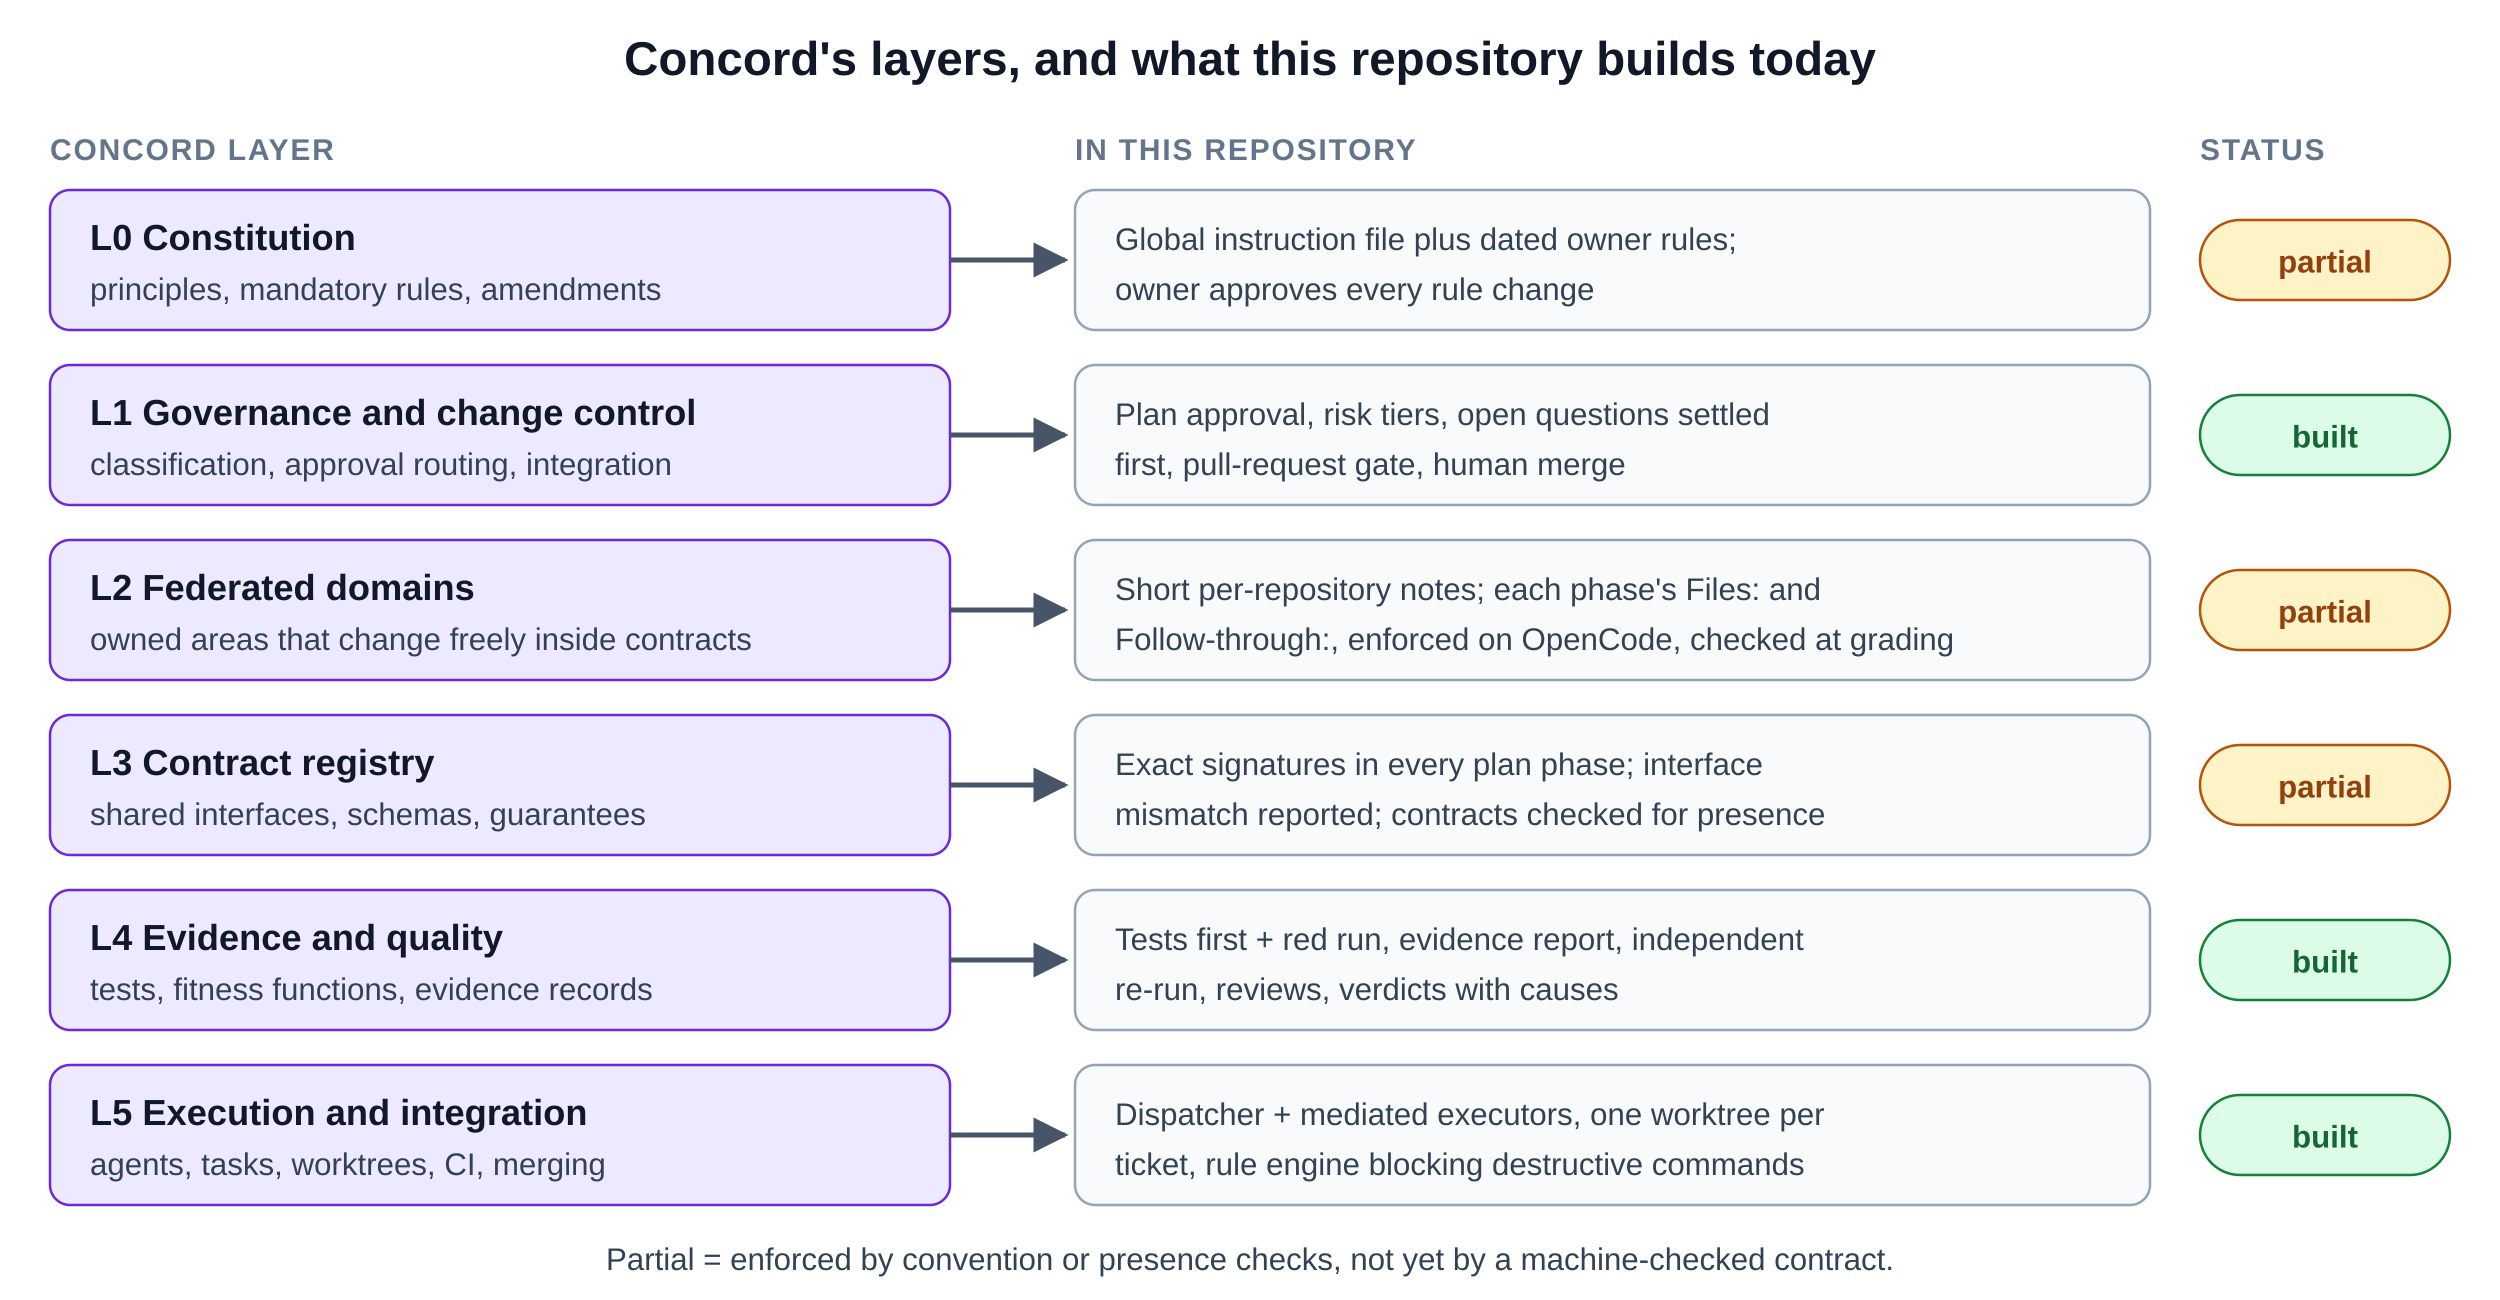
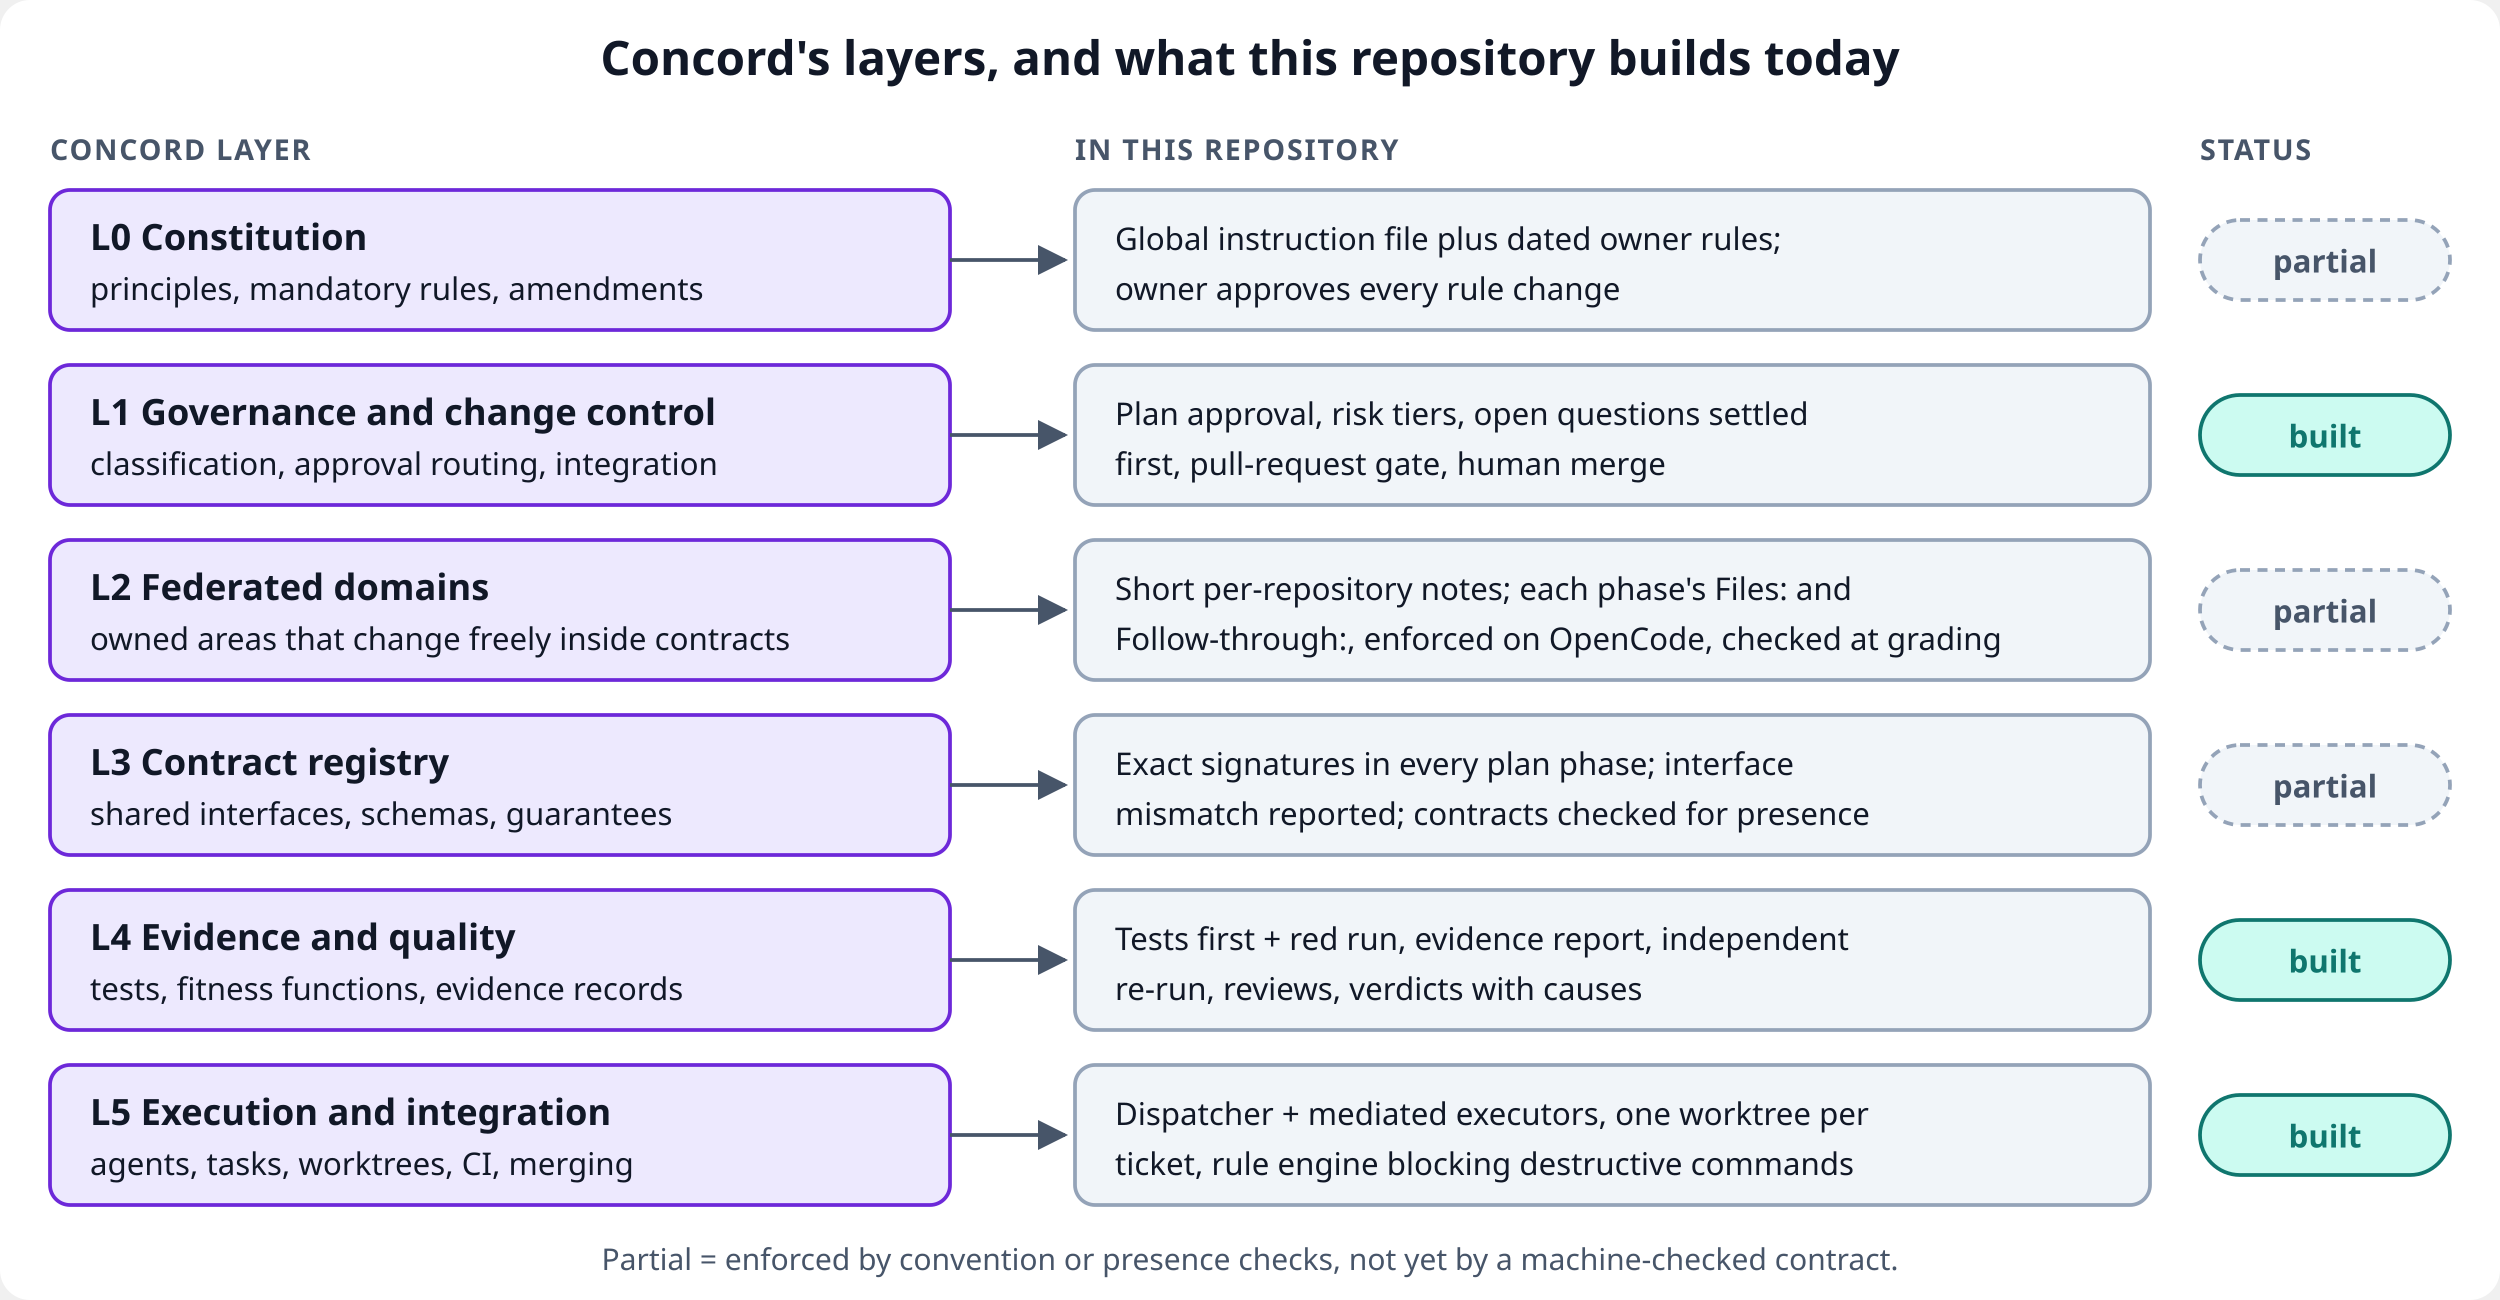
<svg xmlns="http://www.w3.org/2000/svg" viewBox="0 0 1000 520" width="1000" height="520">
  <defs>
-     <marker id="a" viewBox="0 0 10 10" refX="9" refY="5" markerWidth="7" markerHeight="7" orient="auto-start-reverse">
+     <marker id="ah" viewBox="0 0 10 10" refX="9" refY="5" markerWidth="8" markerHeight="8" orient="auto-start-reverse">
      <path d="M0,0 L10,5 L0,10 z" fill="#475569" />
    </marker>
-     <style>text{font-family:-apple-system,"Helvetica Neue",Arial,sans-serif;fill:#111827}.t{font-size:14.5px;font-weight:700}.s{font-size:12.5px;fill:#334155}.h{font-size:12px;font-weight:700;fill:#64748b;letter-spacing:.06em}</style>
+     <style>text{font-family:-apple-system,BlinkMacSystemFont,"Segoe UI","Noto Sans",Helvetica,Arial,sans-serif;fill:#111827}.title{font-size:19px;font-weight:700}.t{font-size:14.5px;font-weight:700}.s{font-size:12.5px}.m{font-size:12px;fill:#475569}.q{font-size:11.5px}.h{font-size:11.5px;font-weight:700;fill:#475569;letter-spacing:.06em}.b{font-weight:600}.c{font-family:ui-monospace,SFMono-Regular,"SF Mono",Menlo,Consolas,"Liberation Mono",monospace}</style>
  </defs>
-   <rect width="1000" height="520" fill="#ffffff" />
-   <text x="500" y="30" text-anchor="middle" style="font-size:19px;font-weight:700">Concord's layers, and what this repository builds today</text>
+   <rect width="1000" height="520" rx="12" fill="#FFFFFF" />
+   <text x="500" y="30" text-anchor="middle" class="title">Concord's layers, and what this repository builds today</text>
  <text x="20" y="64" class="h">CONCORD LAYER</text>
  <text x="430" y="64" class="h">IN THIS REPOSITORY</text>
  <text x="880" y="64" class="h">STATUS</text>
-   <rect x="20" y="76" width="360" height="56" rx="8" fill="#ede9fe" stroke="#6d28d9" />
+   <rect x="20" y="76" width="360" height="56" rx="8" fill="#EDE9FE" stroke="#6D28D9" stroke-width="1.5" />
  <text x="36" y="100" class="t">L0 Constitution</text>
  <text x="36" y="120" class="s">principles, mandatory rules, amendments</text>
-   <rect x="430" y="76" width="430" height="56" rx="8" fill="#f8fafc" stroke="#94a3b8" />
+   <rect x="430" y="76" width="430" height="56" rx="8" fill="#F1F5F9" stroke="#94A3B8" stroke-width="1.5" />
  <text x="446" y="100" class="s">Global instruction file plus dated owner rules;</text>
  <text x="446" y="120" class="s">owner approves every rule change</text>
-   <rect x="880" y="88" width="100" height="32" rx="16" fill="#fef3c7" stroke="#b45309" />
-   <text x="930" y="109" text-anchor="middle" class="s" style="fill:#92400e;font-weight:700">partial</text>
-   <line x1="380" y1="104" x2="426" y2="104" stroke="#475569" stroke-width="2" marker-end="url(#a)" />
-   <rect x="20" y="146" width="360" height="56" rx="8" fill="#ede9fe" stroke="#6d28d9" />
+   <rect x="880" y="88" width="100" height="32" rx="16" fill="#F1F5F9" stroke="#94A3B8" stroke-width="1.5" stroke-dasharray="4 3" />
+   <text x="930" y="109" text-anchor="middle" class="s" style="fill:#475569;font-weight:700">partial</text>
+   <line x1="380" y1="104" x2="426" y2="104" stroke="#475569" stroke-width="1.5" marker-end="url(#ah)" />
+   <rect x="20" y="146" width="360" height="56" rx="8" fill="#EDE9FE" stroke="#6D28D9" stroke-width="1.5" />
  <text x="36" y="170" class="t">L1 Governance and change control</text>
  <text x="36" y="190" class="s">classification, approval routing, integration</text>
-   <rect x="430" y="146" width="430" height="56" rx="8" fill="#f8fafc" stroke="#94a3b8" />
+   <rect x="430" y="146" width="430" height="56" rx="8" fill="#F1F5F9" stroke="#94A3B8" stroke-width="1.5" />
  <text x="446" y="170" class="s">Plan approval, risk tiers, open questions settled</text>
  <text x="446" y="190" class="s">first, pull-request gate, human merge</text>
-   <rect x="880" y="158" width="100" height="32" rx="16" fill="#dcfce7" stroke="#15803d" />
-   <text x="930" y="179" text-anchor="middle" class="s" style="fill:#166534;font-weight:700">built</text>
-   <line x1="380" y1="174" x2="426" y2="174" stroke="#475569" stroke-width="2" marker-end="url(#a)" />
-   <rect x="20" y="216" width="360" height="56" rx="8" fill="#ede9fe" stroke="#6d28d9" />
+   <rect x="880" y="158" width="100" height="32" rx="16" fill="#CCFBF1" stroke="#0F766E" stroke-width="1.5" />
+   <text x="930" y="179" text-anchor="middle" class="s" style="fill:#0F766E;font-weight:700">built</text>
+   <line x1="380" y1="174" x2="426" y2="174" stroke="#475569" stroke-width="1.5" marker-end="url(#ah)" />
+   <rect x="20" y="216" width="360" height="56" rx="8" fill="#EDE9FE" stroke="#6D28D9" stroke-width="1.5" />
  <text x="36" y="240" class="t">L2 Federated domains</text>
  <text x="36" y="260" class="s">owned areas that change freely inside contracts</text>
-   <rect x="430" y="216" width="430" height="56" rx="8" fill="#f8fafc" stroke="#94a3b8" />
+   <rect x="430" y="216" width="430" height="56" rx="8" fill="#F1F5F9" stroke="#94A3B8" stroke-width="1.5" />
  <text x="446" y="240" class="s">Short per-repository notes; each phase's Files: and</text>
  <text x="446" y="260" class="s">Follow-through:, enforced on OpenCode, checked at grading</text>
-   <rect x="880" y="228" width="100" height="32" rx="16" fill="#fef3c7" stroke="#b45309" />
-   <text x="930" y="249" text-anchor="middle" class="s" style="fill:#92400e;font-weight:700">partial</text>
-   <line x1="380" y1="244" x2="426" y2="244" stroke="#475569" stroke-width="2" marker-end="url(#a)" />
-   <rect x="20" y="286" width="360" height="56" rx="8" fill="#ede9fe" stroke="#6d28d9" />
+   <rect x="880" y="228" width="100" height="32" rx="16" fill="#F1F5F9" stroke="#94A3B8" stroke-width="1.5" stroke-dasharray="4 3" />
+   <text x="930" y="249" text-anchor="middle" class="s" style="fill:#475569;font-weight:700">partial</text>
+   <line x1="380" y1="244" x2="426" y2="244" stroke="#475569" stroke-width="1.5" marker-end="url(#ah)" />
+   <rect x="20" y="286" width="360" height="56" rx="8" fill="#EDE9FE" stroke="#6D28D9" stroke-width="1.5" />
  <text x="36" y="310" class="t">L3 Contract registry</text>
  <text x="36" y="330" class="s">shared interfaces, schemas, guarantees</text>
-   <rect x="430" y="286" width="430" height="56" rx="8" fill="#f8fafc" stroke="#94a3b8" />
+   <rect x="430" y="286" width="430" height="56" rx="8" fill="#F1F5F9" stroke="#94A3B8" stroke-width="1.5" />
  <text x="446" y="310" class="s">Exact signatures in every plan phase; interface</text>
  <text x="446" y="330" class="s">mismatch reported; contracts checked for presence</text>
-   <rect x="880" y="298" width="100" height="32" rx="16" fill="#fef3c7" stroke="#b45309" />
-   <text x="930" y="319" text-anchor="middle" class="s" style="fill:#92400e;font-weight:700">partial</text>
-   <line x1="380" y1="314" x2="426" y2="314" stroke="#475569" stroke-width="2" marker-end="url(#a)" />
-   <rect x="20" y="356" width="360" height="56" rx="8" fill="#ede9fe" stroke="#6d28d9" />
+   <rect x="880" y="298" width="100" height="32" rx="16" fill="#F1F5F9" stroke="#94A3B8" stroke-width="1.5" stroke-dasharray="4 3" />
+   <text x="930" y="319" text-anchor="middle" class="s" style="fill:#475569;font-weight:700">partial</text>
+   <line x1="380" y1="314" x2="426" y2="314" stroke="#475569" stroke-width="1.5" marker-end="url(#ah)" />
+   <rect x="20" y="356" width="360" height="56" rx="8" fill="#EDE9FE" stroke="#6D28D9" stroke-width="1.5" />
  <text x="36" y="380" class="t">L4 Evidence and quality</text>
  <text x="36" y="400" class="s">tests, fitness functions, evidence records</text>
-   <rect x="430" y="356" width="430" height="56" rx="8" fill="#f8fafc" stroke="#94a3b8" />
+   <rect x="430" y="356" width="430" height="56" rx="8" fill="#F1F5F9" stroke="#94A3B8" stroke-width="1.5" />
  <text x="446" y="380" class="s">Tests first + red run, evidence report, independent</text>
  <text x="446" y="400" class="s">re-run, reviews, verdicts with causes</text>
-   <rect x="880" y="368" width="100" height="32" rx="16" fill="#dcfce7" stroke="#15803d" />
-   <text x="930" y="389" text-anchor="middle" class="s" style="fill:#166534;font-weight:700">built</text>
-   <line x1="380" y1="384" x2="426" y2="384" stroke="#475569" stroke-width="2" marker-end="url(#a)" />
-   <rect x="20" y="426" width="360" height="56" rx="8" fill="#ede9fe" stroke="#6d28d9" />
+   <rect x="880" y="368" width="100" height="32" rx="16" fill="#CCFBF1" stroke="#0F766E" stroke-width="1.5" />
+   <text x="930" y="389" text-anchor="middle" class="s" style="fill:#0F766E;font-weight:700">built</text>
+   <line x1="380" y1="384" x2="426" y2="384" stroke="#475569" stroke-width="1.5" marker-end="url(#ah)" />
+   <rect x="20" y="426" width="360" height="56" rx="8" fill="#EDE9FE" stroke="#6D28D9" stroke-width="1.5" />
  <text x="36" y="450" class="t">L5 Execution and integration</text>
  <text x="36" y="470" class="s">agents, tasks, worktrees, CI, merging</text>
-   <rect x="430" y="426" width="430" height="56" rx="8" fill="#f8fafc" stroke="#94a3b8" />
+   <rect x="430" y="426" width="430" height="56" rx="8" fill="#F1F5F9" stroke="#94A3B8" stroke-width="1.5" />
  <text x="446" y="450" class="s">Dispatcher + mediated executors, one worktree per</text>
  <text x="446" y="470" class="s">ticket, rule engine blocking destructive commands</text>
-   <rect x="880" y="438" width="100" height="32" rx="16" fill="#dcfce7" stroke="#15803d" />
-   <text x="930" y="459" text-anchor="middle" class="s" style="fill:#166534;font-weight:700">built</text>
-   <line x1="380" y1="454" x2="426" y2="454" stroke="#475569" stroke-width="2" marker-end="url(#a)" />
-   <text x="500" y="508" text-anchor="middle" class="s">Partial = enforced by convention or presence checks, not yet by a machine-checked contract.</text>
+   <rect x="880" y="438" width="100" height="32" rx="16" fill="#CCFBF1" stroke="#0F766E" stroke-width="1.5" />
+   <text x="930" y="459" text-anchor="middle" class="s" style="fill:#0F766E;font-weight:700">built</text>
+   <line x1="380" y1="454" x2="426" y2="454" stroke="#475569" stroke-width="1.5" marker-end="url(#ah)" />
+   <text x="500" y="508" text-anchor="middle" class="m">Partial = enforced by convention or presence checks, not yet by a machine-checked contract.</text>
</svg>
